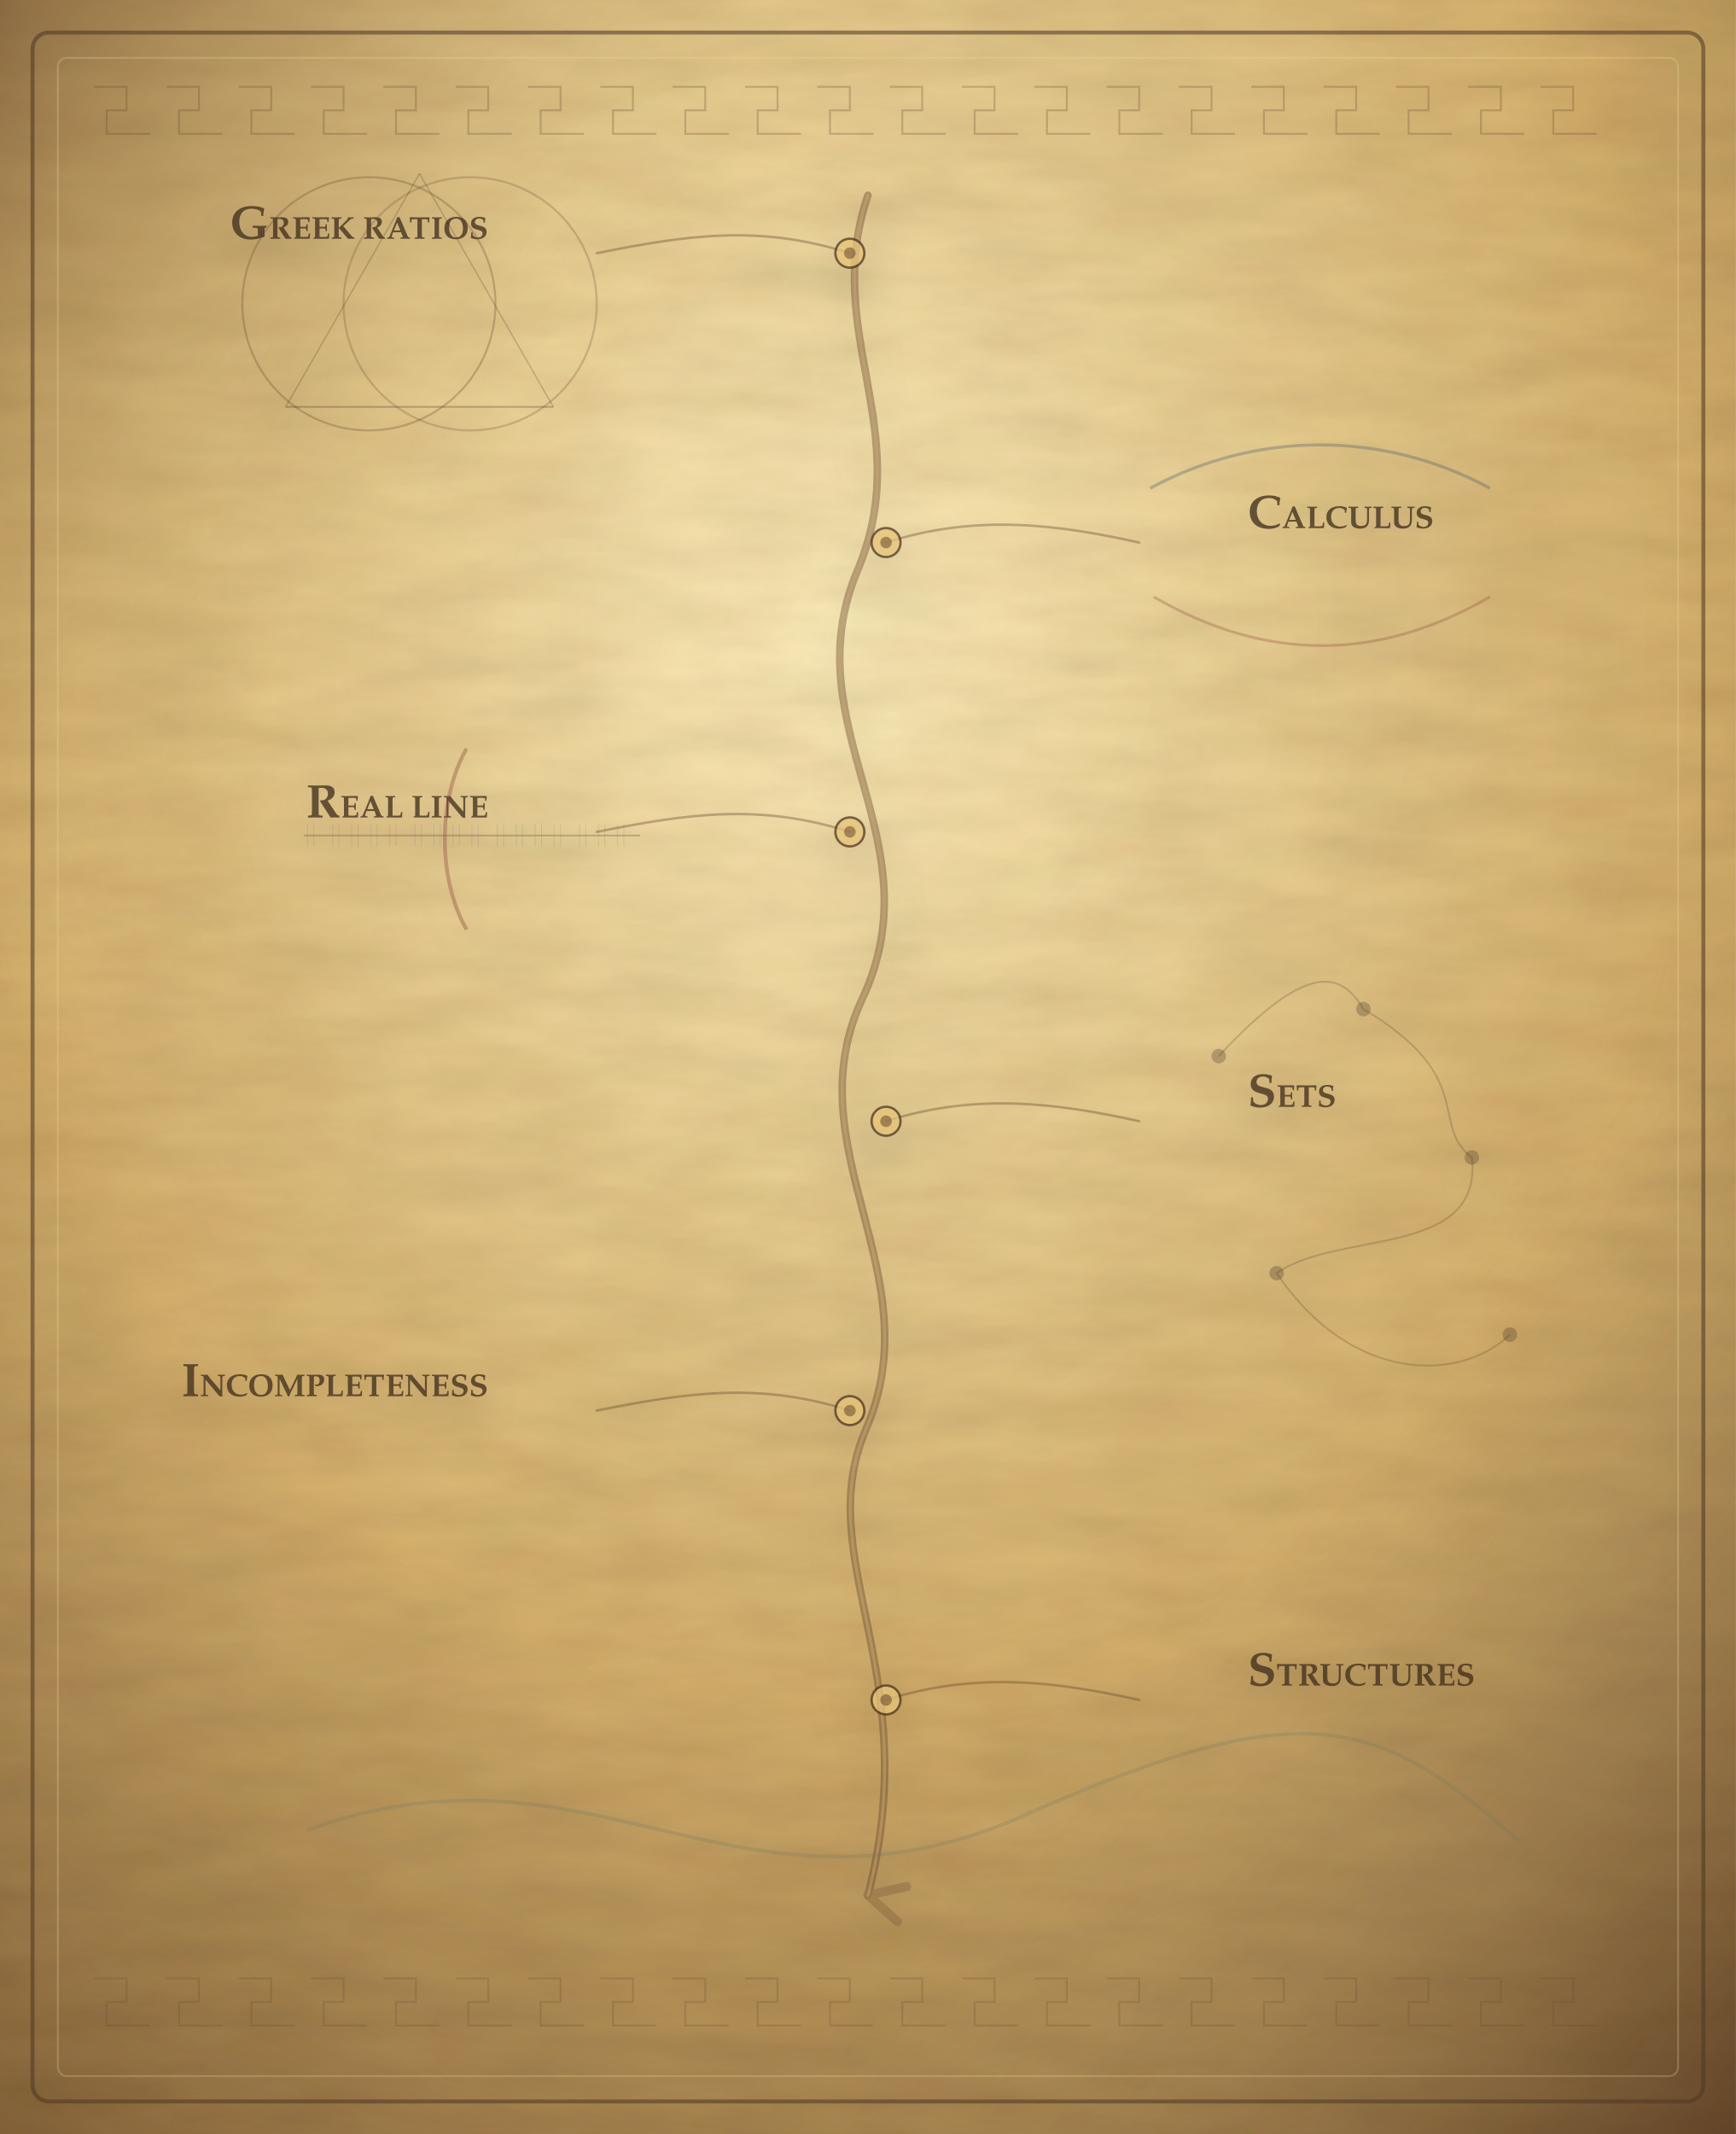
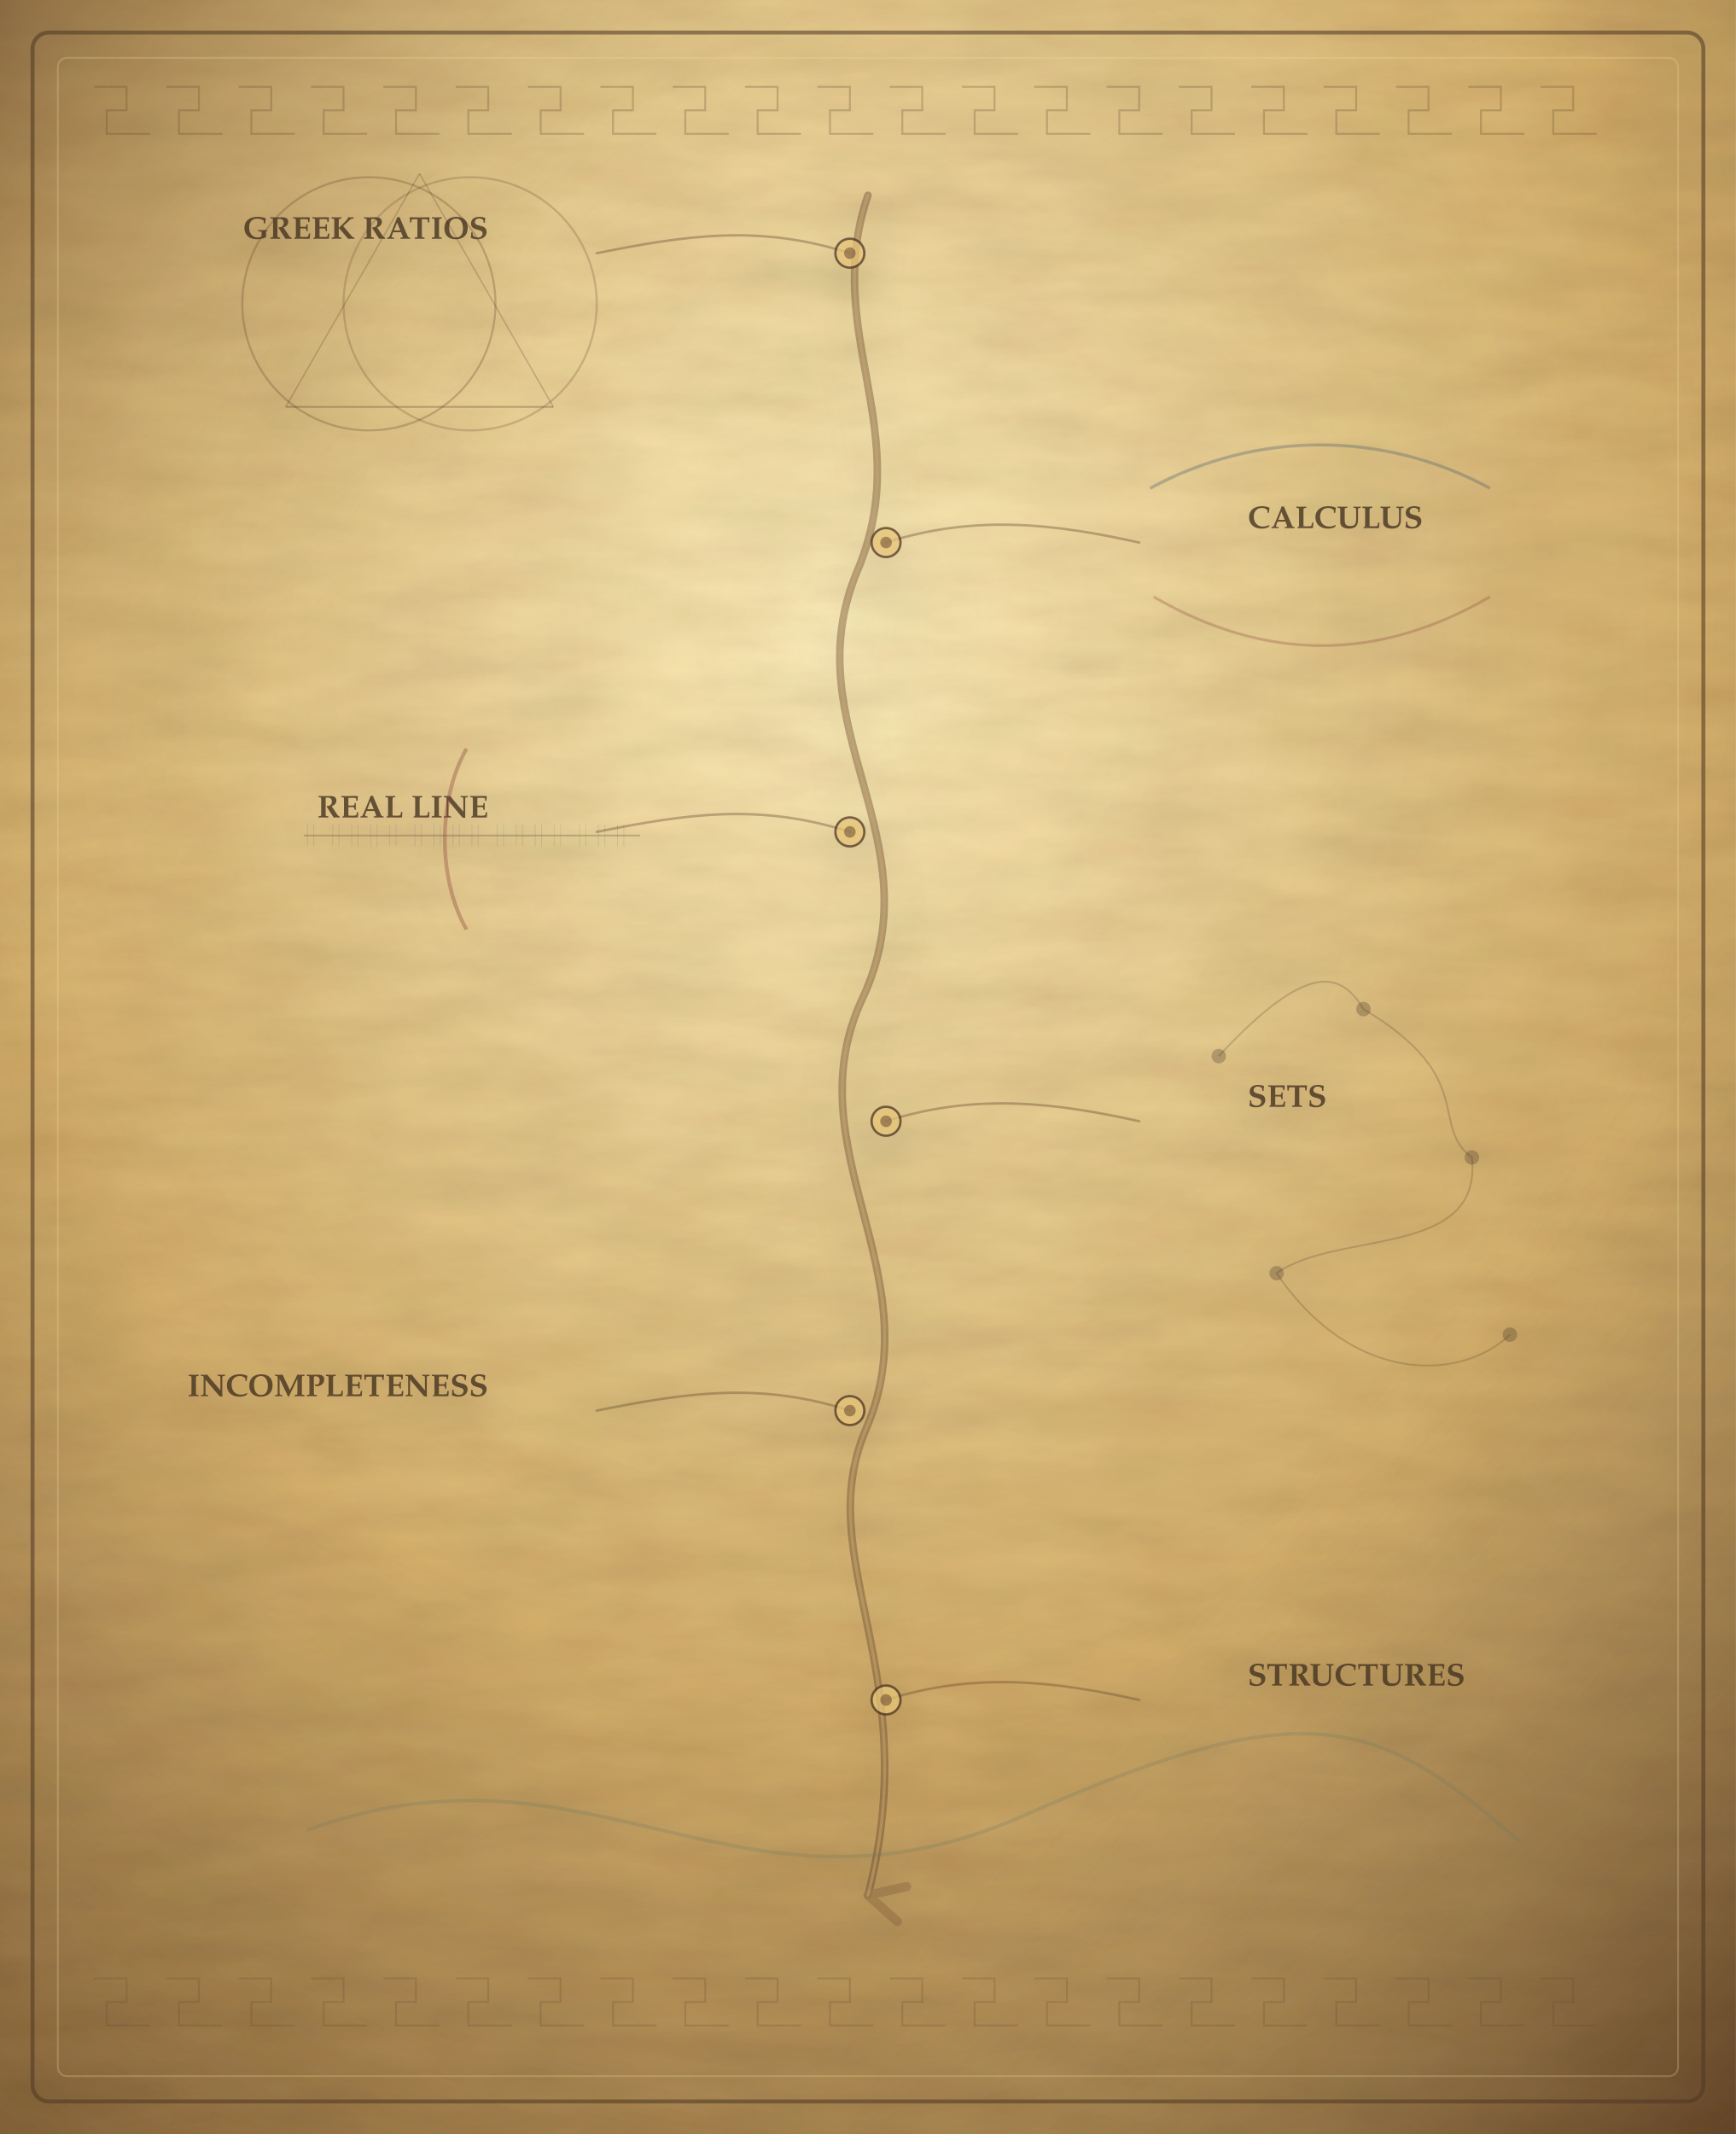
<svg xmlns="http://www.w3.org/2000/svg" width="960" height="1180" viewBox="0 0 960 1180" role="img" aria-label="Vertical history from ancient Greek ratios to modern structures.">
  <defs>
    <radialGradient id="paper" cx="48%" cy="30%" r="88%">
      <stop offset="0" stop-color="#fff0bd" />
      <stop offset="0.56" stop-color="#d5b16d" />
      <stop offset="1" stop-color="#7c5a35" />
    </radialGradient>
    <linearGradient id="edge" x1="0" y1="0" x2="1" y2="1">
      <stop offset="0" stop-color="#4e3220" stop-opacity="0.48" />
      <stop offset="0.24" stop-color="#d8bd80" stop-opacity="0.04" />
      <stop offset="0.72" stop-color="#d8bd80" stop-opacity="0.03" />
      <stop offset="1" stop-color="#432917" stop-opacity="0.46" />
    </linearGradient>
    <filter id="paperNoise" x="-5%" y="-5%" width="110%" height="110%">
      <feTurbulence type="fractalNoise" baseFrequency="0.015 0.048" numOctaves="5" seed="89" result="noise" />
      <feColorMatrix in="noise" type="matrix" values="0.34 0 0 0 0.19 0 0.26 0 0 0.13 0 0 0.15 0 0.05 0 0 0 0.31 0" result="tone" />
      <feBlend in="SourceGraphic" in2="tone" mode="multiply" />
    </filter>
    <filter id="shadow" x="-20%" y="-20%" width="140%" height="140%">
      <feDropShadow dx="0" dy="10" stdDeviation="12" flood-color="#2b1b0f" flood-opacity="0.24" />
    </filter>
    <filter id="ink">
      <feGaussianBlur stdDeviation="0.16" />
    </filter>
    <marker id="downArrow" viewBox="0 0 10 10" refX="5" refY="8.2" markerWidth="7" markerHeight="7" orient="auto">
      <path d="M 1.6 1.6 L 5 8.2 L 8.4 1.6" fill="none" stroke="#6e4e2f" stroke-width="1.75" stroke-linecap="round" stroke-linejoin="round" opacity="0.76" />
    </marker>
  </defs>
  <rect width="960" height="1180" fill="url(#paper)" filter="url(#paperNoise)" />
  <rect width="960" height="1180" fill="url(#edge)" />
  <rect x="18" y="18" width="924" height="1144" rx="9" fill="none" stroke="#4e3824" stroke-width="2.2" opacity="0.56" />
  <rect x="32" y="32" width="896" height="1116" rx="5" fill="none" stroke="#f1dca1" stroke-width="1.0" opacity="0.25" />
  <path d="M 52 48 L 70 48 L 70 61 L 59 61 L 59 74 L 83 74" fill="none" stroke="#5f452d" stroke-width="1.05" opacity="0.27" />
  <path d="M 92 48 L 110 48 L 110 61 L 99 61 L 99 74 L 123 74" fill="none" stroke="#5f452d" stroke-width="1.05" opacity="0.27" />
  <path d="M 132 48 L 150 48 L 150 61 L 139 61 L 139 74 L 163 74" fill="none" stroke="#5f452d" stroke-width="1.05" opacity="0.27" />
  <path d="M 172 48 L 190 48 L 190 61 L 179 61 L 179 74 L 203 74" fill="none" stroke="#5f452d" stroke-width="1.05" opacity="0.27" />
  <path d="M 212 48 L 230 48 L 230 61 L 219 61 L 219 74 L 243 74" fill="none" stroke="#5f452d" stroke-width="1.05" opacity="0.27" />
  <path d="M 252 48 L 270 48 L 270 61 L 259 61 L 259 74 L 283 74" fill="none" stroke="#5f452d" stroke-width="1.05" opacity="0.27" />
  <path d="M 292 48 L 310 48 L 310 61 L 299 61 L 299 74 L 323 74" fill="none" stroke="#5f452d" stroke-width="1.05" opacity="0.27" />
  <path d="M 332 48 L 350 48 L 350 61 L 339 61 L 339 74 L 363 74" fill="none" stroke="#5f452d" stroke-width="1.05" opacity="0.27" />
  <path d="M 372 48 L 390 48 L 390 61 L 379 61 L 379 74 L 403 74" fill="none" stroke="#5f452d" stroke-width="1.05" opacity="0.27" />
  <path d="M 412 48 L 430 48 L 430 61 L 419 61 L 419 74 L 443 74" fill="none" stroke="#5f452d" stroke-width="1.05" opacity="0.27" />
  <path d="M 452 48 L 470 48 L 470 61 L 459 61 L 459 74 L 483 74" fill="none" stroke="#5f452d" stroke-width="1.05" opacity="0.27" />
  <path d="M 492 48 L 510 48 L 510 61 L 499 61 L 499 74 L 523 74" fill="none" stroke="#5f452d" stroke-width="1.05" opacity="0.27" />
  <path d="M 532 48 L 550 48 L 550 61 L 539 61 L 539 74 L 563 74" fill="none" stroke="#5f452d" stroke-width="1.05" opacity="0.27" />
  <path d="M 572 48 L 590 48 L 590 61 L 579 61 L 579 74 L 603 74" fill="none" stroke="#5f452d" stroke-width="1.05" opacity="0.27" />
  <path d="M 612 48 L 630 48 L 630 61 L 619 61 L 619 74 L 643 74" fill="none" stroke="#5f452d" stroke-width="1.05" opacity="0.27" />
  <path d="M 652 48 L 670 48 L 670 61 L 659 61 L 659 74 L 683 74" fill="none" stroke="#5f452d" stroke-width="1.05" opacity="0.27" />
  <path d="M 692 48 L 710 48 L 710 61 L 699 61 L 699 74 L 723 74" fill="none" stroke="#5f452d" stroke-width="1.05" opacity="0.27" />
  <path d="M 732 48 L 750 48 L 750 61 L 739 61 L 739 74 L 763 74" fill="none" stroke="#5f452d" stroke-width="1.05" opacity="0.27" />
  <path d="M 772 48 L 790 48 L 790 61 L 779 61 L 779 74 L 803 74" fill="none" stroke="#5f452d" stroke-width="1.05" opacity="0.27" />
  <path d="M 812 48 L 830 48 L 830 61 L 819 61 L 819 74 L 843 74" fill="none" stroke="#5f452d" stroke-width="1.05" opacity="0.27" />
  <path d="M 852 48 L 870 48 L 870 61 L 859 61 L 859 74 L 883 74" fill="none" stroke="#5f452d" stroke-width="1.05" opacity="0.27" />
  <path d="M 52 1094 L 70 1094 L 70 1107 L 59 1107 L 59 1120 L 83 1120" fill="none" stroke="#5f452d" stroke-width="1.05" opacity="0.22" />
  <path d="M 92 1094 L 110 1094 L 110 1107 L 99 1107 L 99 1120 L 123 1120" fill="none" stroke="#5f452d" stroke-width="1.05" opacity="0.22" />
  <path d="M 132 1094 L 150 1094 L 150 1107 L 139 1107 L 139 1120 L 163 1120" fill="none" stroke="#5f452d" stroke-width="1.05" opacity="0.22" />
  <path d="M 172 1094 L 190 1094 L 190 1107 L 179 1107 L 179 1120 L 203 1120" fill="none" stroke="#5f452d" stroke-width="1.05" opacity="0.22" />
  <path d="M 212 1094 L 230 1094 L 230 1107 L 219 1107 L 219 1120 L 243 1120" fill="none" stroke="#5f452d" stroke-width="1.05" opacity="0.22" />
  <path d="M 252 1094 L 270 1094 L 270 1107 L 259 1107 L 259 1120 L 283 1120" fill="none" stroke="#5f452d" stroke-width="1.05" opacity="0.22" />
  <path d="M 292 1094 L 310 1094 L 310 1107 L 299 1107 L 299 1120 L 323 1120" fill="none" stroke="#5f452d" stroke-width="1.05" opacity="0.22" />
  <path d="M 332 1094 L 350 1094 L 350 1107 L 339 1107 L 339 1120 L 363 1120" fill="none" stroke="#5f452d" stroke-width="1.05" opacity="0.22" />
  <path d="M 372 1094 L 390 1094 L 390 1107 L 379 1107 L 379 1120 L 403 1120" fill="none" stroke="#5f452d" stroke-width="1.05" opacity="0.22" />
  <path d="M 412 1094 L 430 1094 L 430 1107 L 419 1107 L 419 1120 L 443 1120" fill="none" stroke="#5f452d" stroke-width="1.05" opacity="0.22" />
  <path d="M 452 1094 L 470 1094 L 470 1107 L 459 1107 L 459 1120 L 483 1120" fill="none" stroke="#5f452d" stroke-width="1.05" opacity="0.22" />
  <path d="M 492 1094 L 510 1094 L 510 1107 L 499 1107 L 499 1120 L 523 1120" fill="none" stroke="#5f452d" stroke-width="1.05" opacity="0.22" />
  <path d="M 532 1094 L 550 1094 L 550 1107 L 539 1107 L 539 1120 L 563 1120" fill="none" stroke="#5f452d" stroke-width="1.05" opacity="0.22" />
  <path d="M 572 1094 L 590 1094 L 590 1107 L 579 1107 L 579 1120 L 603 1120" fill="none" stroke="#5f452d" stroke-width="1.05" opacity="0.22" />
  <path d="M 612 1094 L 630 1094 L 630 1107 L 619 1107 L 619 1120 L 643 1120" fill="none" stroke="#5f452d" stroke-width="1.05" opacity="0.22" />
  <path d="M 652 1094 L 670 1094 L 670 1107 L 659 1107 L 659 1120 L 683 1120" fill="none" stroke="#5f452d" stroke-width="1.05" opacity="0.22" />
  <path d="M 692 1094 L 710 1094 L 710 1107 L 699 1107 L 699 1120 L 723 1120" fill="none" stroke="#5f452d" stroke-width="1.05" opacity="0.22" />
  <path d="M 732 1094 L 750 1094 L 750 1107 L 739 1107 L 739 1120 L 763 1120" fill="none" stroke="#5f452d" stroke-width="1.05" opacity="0.22" />
  <path d="M 772 1094 L 790 1094 L 790 1107 L 779 1107 L 779 1120 L 803 1120" fill="none" stroke="#5f452d" stroke-width="1.05" opacity="0.22" />
  <path d="M 812 1094 L 830 1094 L 830 1107 L 819 1107 L 819 1120 L 843 1120" fill="none" stroke="#5f452d" stroke-width="1.05" opacity="0.22" />
  <path d="M 852 1094 L 870 1094 L 870 1107 L 859 1107 L 859 1120 L 883 1120" fill="none" stroke="#5f452d" stroke-width="1.05" opacity="0.22" />
  <g filter="url(#shadow)">
    <path d="M 480 108 C 454 184, 507 238, 474 316 C 438 402, 518 464, 477 552 C 438 635, 516 704, 479 790 C 448 862, 512 924, 480 1048" fill="none" stroke="#543824" stroke-width="4.2" opacity="0.38" stroke-linecap="round" marker-end="url(#downArrow)" />
    <path d="M 480 108 C 454 184, 507 238, 474 316 C 438 402, 518 464, 477 552 C 438 635, 516 704, 479 790 C 448 862, 512 924, 480 1048" fill="none" stroke="#caa56b" stroke-width="1.6" opacity="0.50" stroke-linecap="round" />
    <path d="M 470 140 C 420 124, 380 130, 330 140" fill="none" stroke="#5d412a" stroke-width="1.35" opacity="0.36" stroke-linecap="round" />
    <circle cx="470.00" cy="140.00" r="8.00" fill="#e6c47a" stroke="#4d3522" stroke-width="1.3" opacity="0.74" />
    <circle cx="470.00" cy="140.00" r="3.20" fill="#5b3923" opacity="0.48" />
-     <text x="270.00" y="132.00" font-family="'Trajan Pro', Cinzel, 'Palatino Linotype', 'Book Antiqua', Georgia, serif" font-size="26" font-weight="600" font-variant="small-caps" text-anchor="end" fill="#3d2a1c" opacity="0.76">Greek ratios</text>
+     <text x="270.00" y="132.00" font-family="'Trajan Pro', Cinzel, 'Palatino Linotype', 'Book Antiqua', Georgia, serif" font-size="26" font-weight="600" font-variant="small-caps" text-anchor="end" fill="#3d2a1c" opacity="0.76">greek ratios</text>
    <path d="M 490 300 C 540 284, 585 290, 630 300" fill="none" stroke="#5d412a" stroke-width="1.35" opacity="0.36" stroke-linecap="round" />
    <circle cx="490.00" cy="300.00" r="8.00" fill="#e6c47a" stroke="#4d3522" stroke-width="1.3" opacity="0.74" />
    <circle cx="490.00" cy="300.00" r="3.20" fill="#5b3923" opacity="0.48" />
-     <text x="690.00" y="292.00" font-family="'Trajan Pro', Cinzel, 'Palatino Linotype', 'Book Antiqua', Georgia, serif" font-size="26" font-weight="600" font-variant="small-caps" text-anchor="start" fill="#3d2a1c" opacity="0.76">Calculus</text>
+     <text x="690.00" y="292.00" font-family="'Trajan Pro', Cinzel, 'Palatino Linotype', 'Book Antiqua', Georgia, serif" font-size="26" font-weight="600" font-variant="small-caps" text-anchor="start" fill="#3d2a1c" opacity="0.76">calculus</text>
    <path d="M 470 460 C 420 444, 380 450, 330 460" fill="none" stroke="#5d412a" stroke-width="1.35" opacity="0.36" stroke-linecap="round" />
    <circle cx="470.00" cy="460.00" r="8.00" fill="#e6c47a" stroke="#4d3522" stroke-width="1.3" opacity="0.74" />
    <circle cx="470.00" cy="460.00" r="3.20" fill="#5b3923" opacity="0.48" />
-     <text x="270.00" y="452.00" font-family="'Trajan Pro', Cinzel, 'Palatino Linotype', 'Book Antiqua', Georgia, serif" font-size="26" font-weight="600" font-variant="small-caps" text-anchor="end" fill="#3d2a1c" opacity="0.76">Real line</text>
+     <text x="270.00" y="452.00" font-family="'Trajan Pro', Cinzel, 'Palatino Linotype', 'Book Antiqua', Georgia, serif" font-size="26" font-weight="600" font-variant="small-caps" text-anchor="end" fill="#3d2a1c" opacity="0.76">real line</text>
    <path d="M 490 620 C 540 604, 585 610, 630 620" fill="none" stroke="#5d412a" stroke-width="1.35" opacity="0.36" stroke-linecap="round" />
    <circle cx="490.00" cy="620.00" r="8.00" fill="#e6c47a" stroke="#4d3522" stroke-width="1.3" opacity="0.74" />
    <circle cx="490.00" cy="620.00" r="3.20" fill="#5b3923" opacity="0.48" />
-     <text x="690.00" y="612.00" font-family="'Trajan Pro', Cinzel, 'Palatino Linotype', 'Book Antiqua', Georgia, serif" font-size="26" font-weight="600" font-variant="small-caps" text-anchor="start" fill="#3d2a1c" opacity="0.76">Sets</text>
+     <text x="690.00" y="612.00" font-family="'Trajan Pro', Cinzel, 'Palatino Linotype', 'Book Antiqua', Georgia, serif" font-size="26" font-weight="600" font-variant="small-caps" text-anchor="start" fill="#3d2a1c" opacity="0.76">sets</text>
    <path d="M 470 780 C 420 764, 380 770, 330 780" fill="none" stroke="#5d412a" stroke-width="1.35" opacity="0.36" stroke-linecap="round" />
    <circle cx="470.00" cy="780.00" r="8.00" fill="#e6c47a" stroke="#4d3522" stroke-width="1.3" opacity="0.74" />
    <circle cx="470.00" cy="780.00" r="3.20" fill="#5b3923" opacity="0.48" />
-     <text x="270.00" y="772.00" font-family="'Trajan Pro', Cinzel, 'Palatino Linotype', 'Book Antiqua', Georgia, serif" font-size="26" font-weight="600" font-variant="small-caps" text-anchor="end" fill="#3d2a1c" opacity="0.76">Incompleteness</text>
+     <text x="270.00" y="772.00" font-family="'Trajan Pro', Cinzel, 'Palatino Linotype', 'Book Antiqua', Georgia, serif" font-size="26" font-weight="600" font-variant="small-caps" text-anchor="end" fill="#3d2a1c" opacity="0.76">incompleteness</text>
    <path d="M 490 940 C 540 924, 585 930, 630 940" fill="none" stroke="#5d412a" stroke-width="1.35" opacity="0.36" stroke-linecap="round" />
    <circle cx="490.00" cy="940.00" r="8.00" fill="#e6c47a" stroke="#4d3522" stroke-width="1.3" opacity="0.74" />
    <circle cx="490.00" cy="940.00" r="3.20" fill="#5b3923" opacity="0.48" />
-     <text x="690.00" y="932.00" font-family="'Trajan Pro', Cinzel, 'Palatino Linotype', 'Book Antiqua', Georgia, serif" font-size="26" font-weight="600" font-variant="small-caps" text-anchor="start" fill="#3d2a1c" opacity="0.76">Structures</text>
+     <text x="690.00" y="932.00" font-family="'Trajan Pro', Cinzel, 'Palatino Linotype', 'Book Antiqua', Georgia, serif" font-size="26" font-weight="600" font-variant="small-caps" text-anchor="start" fill="#3d2a1c" opacity="0.76">structures</text>
    <circle cx="204.00" cy="168.00" r="70.00" fill="none" stroke="#66472e" stroke-width="1.15" opacity="0.30" />
    <circle cx="260.00" cy="168.00" r="70.00" fill="none" stroke="#66472e" stroke-width="1.15" opacity="0.25" />
    <line x1="158.00" y1="225.00" x2="306.00" y2="225.00" stroke="#3e2c20" stroke-width="0.9" opacity="0.30" />
    <line x1="158.00" y1="225.00" x2="232.00" y2="96.00" stroke="#3e2c20" stroke-width="0.8" opacity="0.22" />
    <line x1="306.00" y1="225.00" x2="232.00" y2="96.00" stroke="#3e2c20" stroke-width="0.8" opacity="0.22" />
    <path d="M 636 270 C 695 238, 765 238, 824 270" fill="none" stroke="#39526b" stroke-width="1.7" opacity="0.30" />
    <path d="M 638 330 C 700 366, 762 366, 824 330" fill="none" stroke="#8e463d" stroke-width="1.5" opacity="0.30" />
    <line x1="168.00" y1="462.00" x2="354.00" y2="462.00" stroke="#3e2c20" stroke-width="0.9" opacity="0.25" />
    <line x1="170.00" y1="456.00" x2="170.00" y2="468.00" stroke="#31485e" stroke-width="0.45" opacity="0.14" />
    <line x1="173.50" y1="456.00" x2="173.50" y2="468.00" stroke="#31485e" stroke-width="0.45" opacity="0.14" />
    <line x1="184.00" y1="456.00" x2="184.00" y2="468.00" stroke="#31485e" stroke-width="0.45" opacity="0.14" />
    <line x1="187.50" y1="456.00" x2="187.50" y2="468.00" stroke="#31485e" stroke-width="0.45" opacity="0.14" />
    <line x1="194.50" y1="456.00" x2="194.50" y2="468.00" stroke="#31485e" stroke-width="0.45" opacity="0.14" />
    <line x1="198.00" y1="456.00" x2="198.00" y2="468.00" stroke="#31485e" stroke-width="0.45" opacity="0.14" />
    <line x1="205.00" y1="456.00" x2="205.00" y2="468.00" stroke="#31485e" stroke-width="0.45" opacity="0.14" />
    <line x1="208.50" y1="456.00" x2="208.50" y2="468.00" stroke="#31485e" stroke-width="0.45" opacity="0.14" />
    <line x1="215.50" y1="456.00" x2="215.50" y2="468.00" stroke="#31485e" stroke-width="0.45" opacity="0.14" />
    <line x1="219.00" y1="456.00" x2="219.00" y2="468.00" stroke="#31485e" stroke-width="0.45" opacity="0.14" />
    <line x1="229.50" y1="456.00" x2="229.50" y2="468.00" stroke="#31485e" stroke-width="0.45" opacity="0.14" />
    <line x1="233.00" y1="456.00" x2="233.00" y2="468.00" stroke="#31485e" stroke-width="0.45" opacity="0.14" />
    <line x1="240.00" y1="456.00" x2="240.00" y2="468.00" stroke="#31485e" stroke-width="0.45" opacity="0.14" />
    <line x1="243.50" y1="456.00" x2="243.50" y2="468.00" stroke="#31485e" stroke-width="0.45" opacity="0.14" />
    <line x1="250.50" y1="456.00" x2="250.50" y2="468.00" stroke="#31485e" stroke-width="0.45" opacity="0.14" />
    <line x1="254.00" y1="456.00" x2="254.00" y2="468.00" stroke="#31485e" stroke-width="0.45" opacity="0.14" />
    <line x1="261.00" y1="456.00" x2="261.00" y2="468.00" stroke="#31485e" stroke-width="0.45" opacity="0.14" />
    <line x1="264.50" y1="456.00" x2="264.50" y2="468.00" stroke="#31485e" stroke-width="0.45" opacity="0.14" />
    <line x1="275.00" y1="456.00" x2="275.00" y2="468.00" stroke="#31485e" stroke-width="0.45" opacity="0.14" />
    <line x1="278.50" y1="456.00" x2="278.50" y2="468.00" stroke="#31485e" stroke-width="0.45" opacity="0.14" />
    <line x1="285.50" y1="456.00" x2="285.50" y2="468.00" stroke="#31485e" stroke-width="0.45" opacity="0.14" />
    <line x1="289.00" y1="456.00" x2="289.00" y2="468.00" stroke="#31485e" stroke-width="0.45" opacity="0.14" />
    <line x1="296.00" y1="456.00" x2="296.00" y2="468.00" stroke="#31485e" stroke-width="0.45" opacity="0.14" />
    <line x1="299.50" y1="456.00" x2="299.50" y2="468.00" stroke="#31485e" stroke-width="0.45" opacity="0.14" />
    <line x1="306.50" y1="456.00" x2="306.50" y2="468.00" stroke="#31485e" stroke-width="0.45" opacity="0.14" />
    <line x1="310.00" y1="456.00" x2="310.00" y2="468.00" stroke="#31485e" stroke-width="0.45" opacity="0.14" />
    <line x1="320.50" y1="456.00" x2="320.50" y2="468.00" stroke="#31485e" stroke-width="0.45" opacity="0.14" />
    <line x1="324.00" y1="456.00" x2="324.00" y2="468.00" stroke="#31485e" stroke-width="0.45" opacity="0.14" />
    <line x1="331.00" y1="456.00" x2="331.00" y2="468.00" stroke="#31485e" stroke-width="0.45" opacity="0.14" />
    <line x1="334.50" y1="456.00" x2="334.50" y2="468.00" stroke="#31485e" stroke-width="0.45" opacity="0.14" />
    <line x1="341.50" y1="456.00" x2="341.50" y2="468.00" stroke="#31485e" stroke-width="0.45" opacity="0.14" />
    <line x1="345.00" y1="456.00" x2="345.00" y2="468.00" stroke="#31485e" stroke-width="0.45" opacity="0.14" />
    <path d="M 258 414 C 242 442, 242 486, 258 514" fill="none" stroke="#8e463d" stroke-width="2.1" opacity="0.39" filter="url(#ink)" />
    <circle cx="674.00" cy="584.00" r="4.00" fill="#3b2a20" opacity="0.28" />
    <circle cx="754.00" cy="558.00" r="4.00" fill="#3b2a20" opacity="0.28" />
    <circle cx="814.00" cy="640.00" r="4.00" fill="#3b2a20" opacity="0.28" />
    <circle cx="706.00" cy="704.00" r="4.00" fill="#3b2a20" opacity="0.28" />
    <circle cx="835.00" cy="738.00" r="4.00" fill="#3b2a20" opacity="0.28" />
    <path d="M 674 584 C 724 530, 742 538, 754 558 C 818 596, 790 622, 814 640 C 820 696, 740 680, 706 704 C 748 766, 808 764, 835 738" fill="none" stroke="#3b2a20" stroke-width="1.0" opacity="0.20" />
    <path d="M 170 1012 C 328 954, 408 1074, 566 1004 S 762 950, 840 1018" fill="none" stroke="#5e765e" stroke-width="2.0" opacity="0.22" />
  </g>
</svg>
